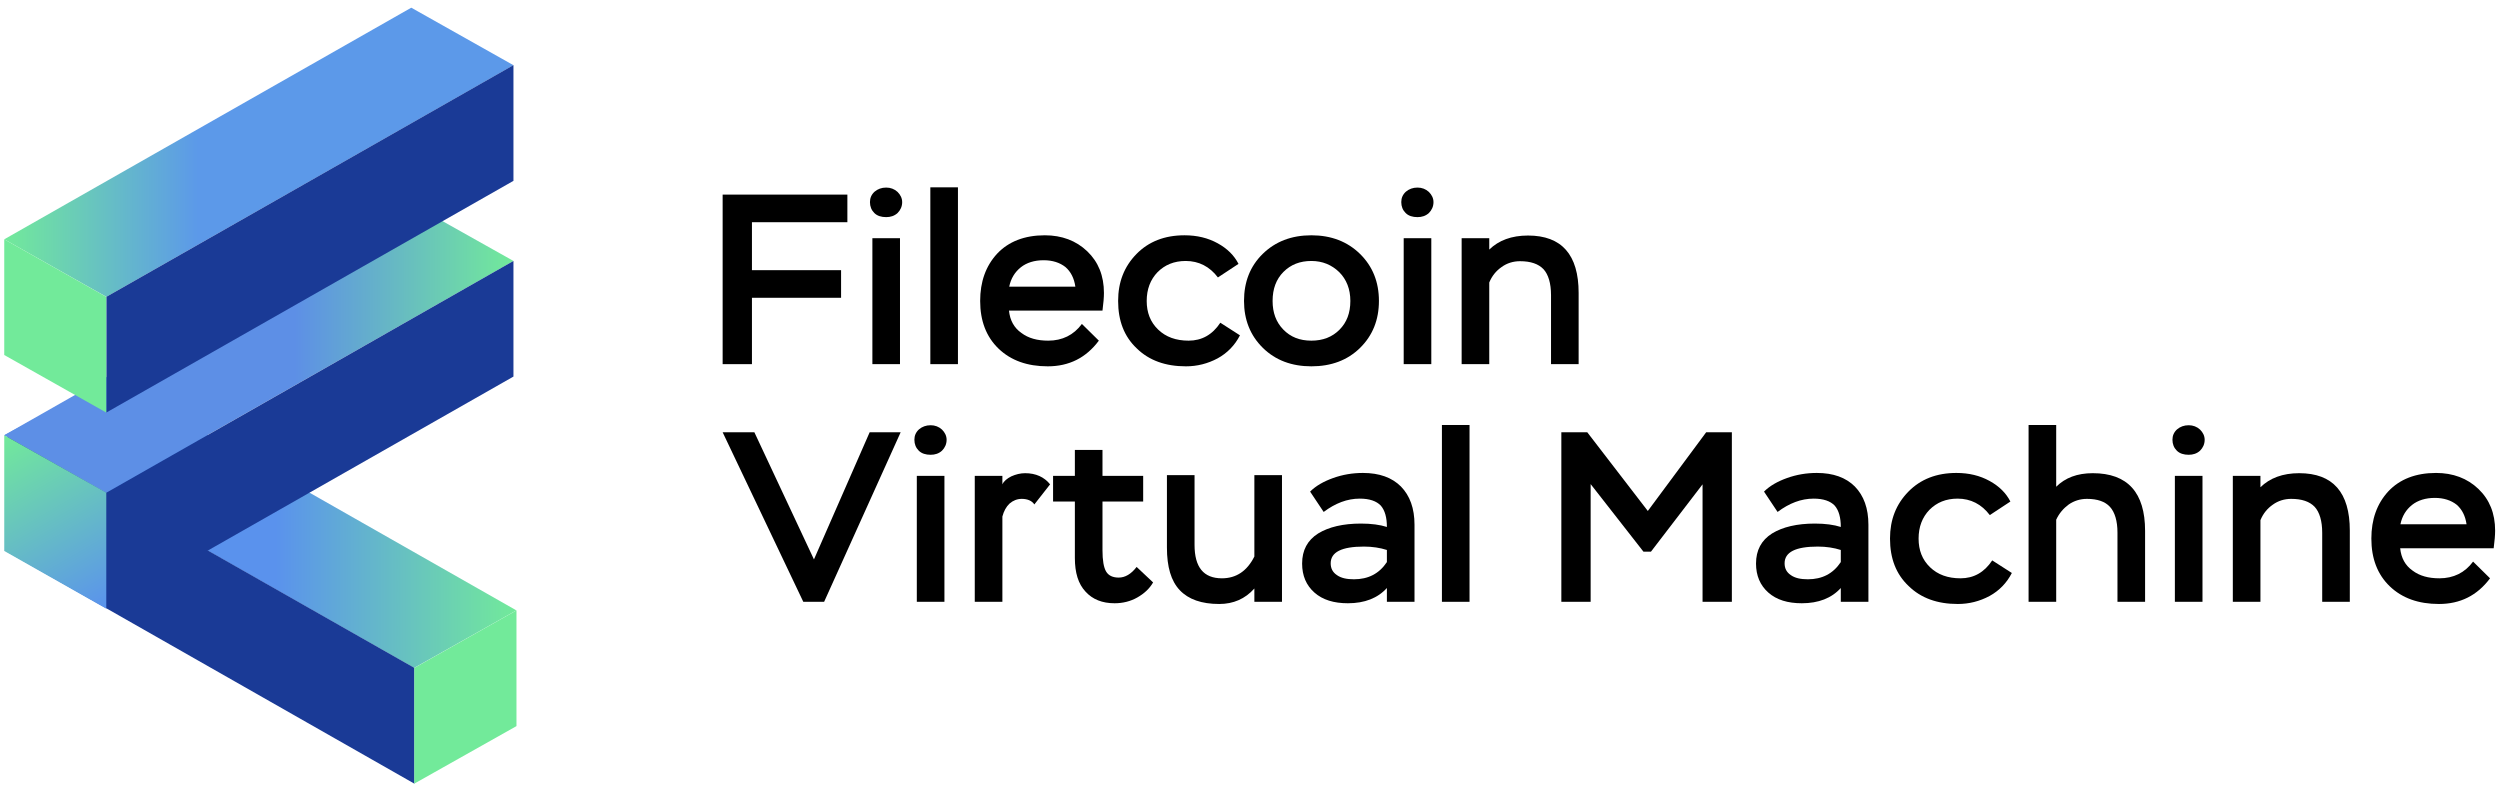
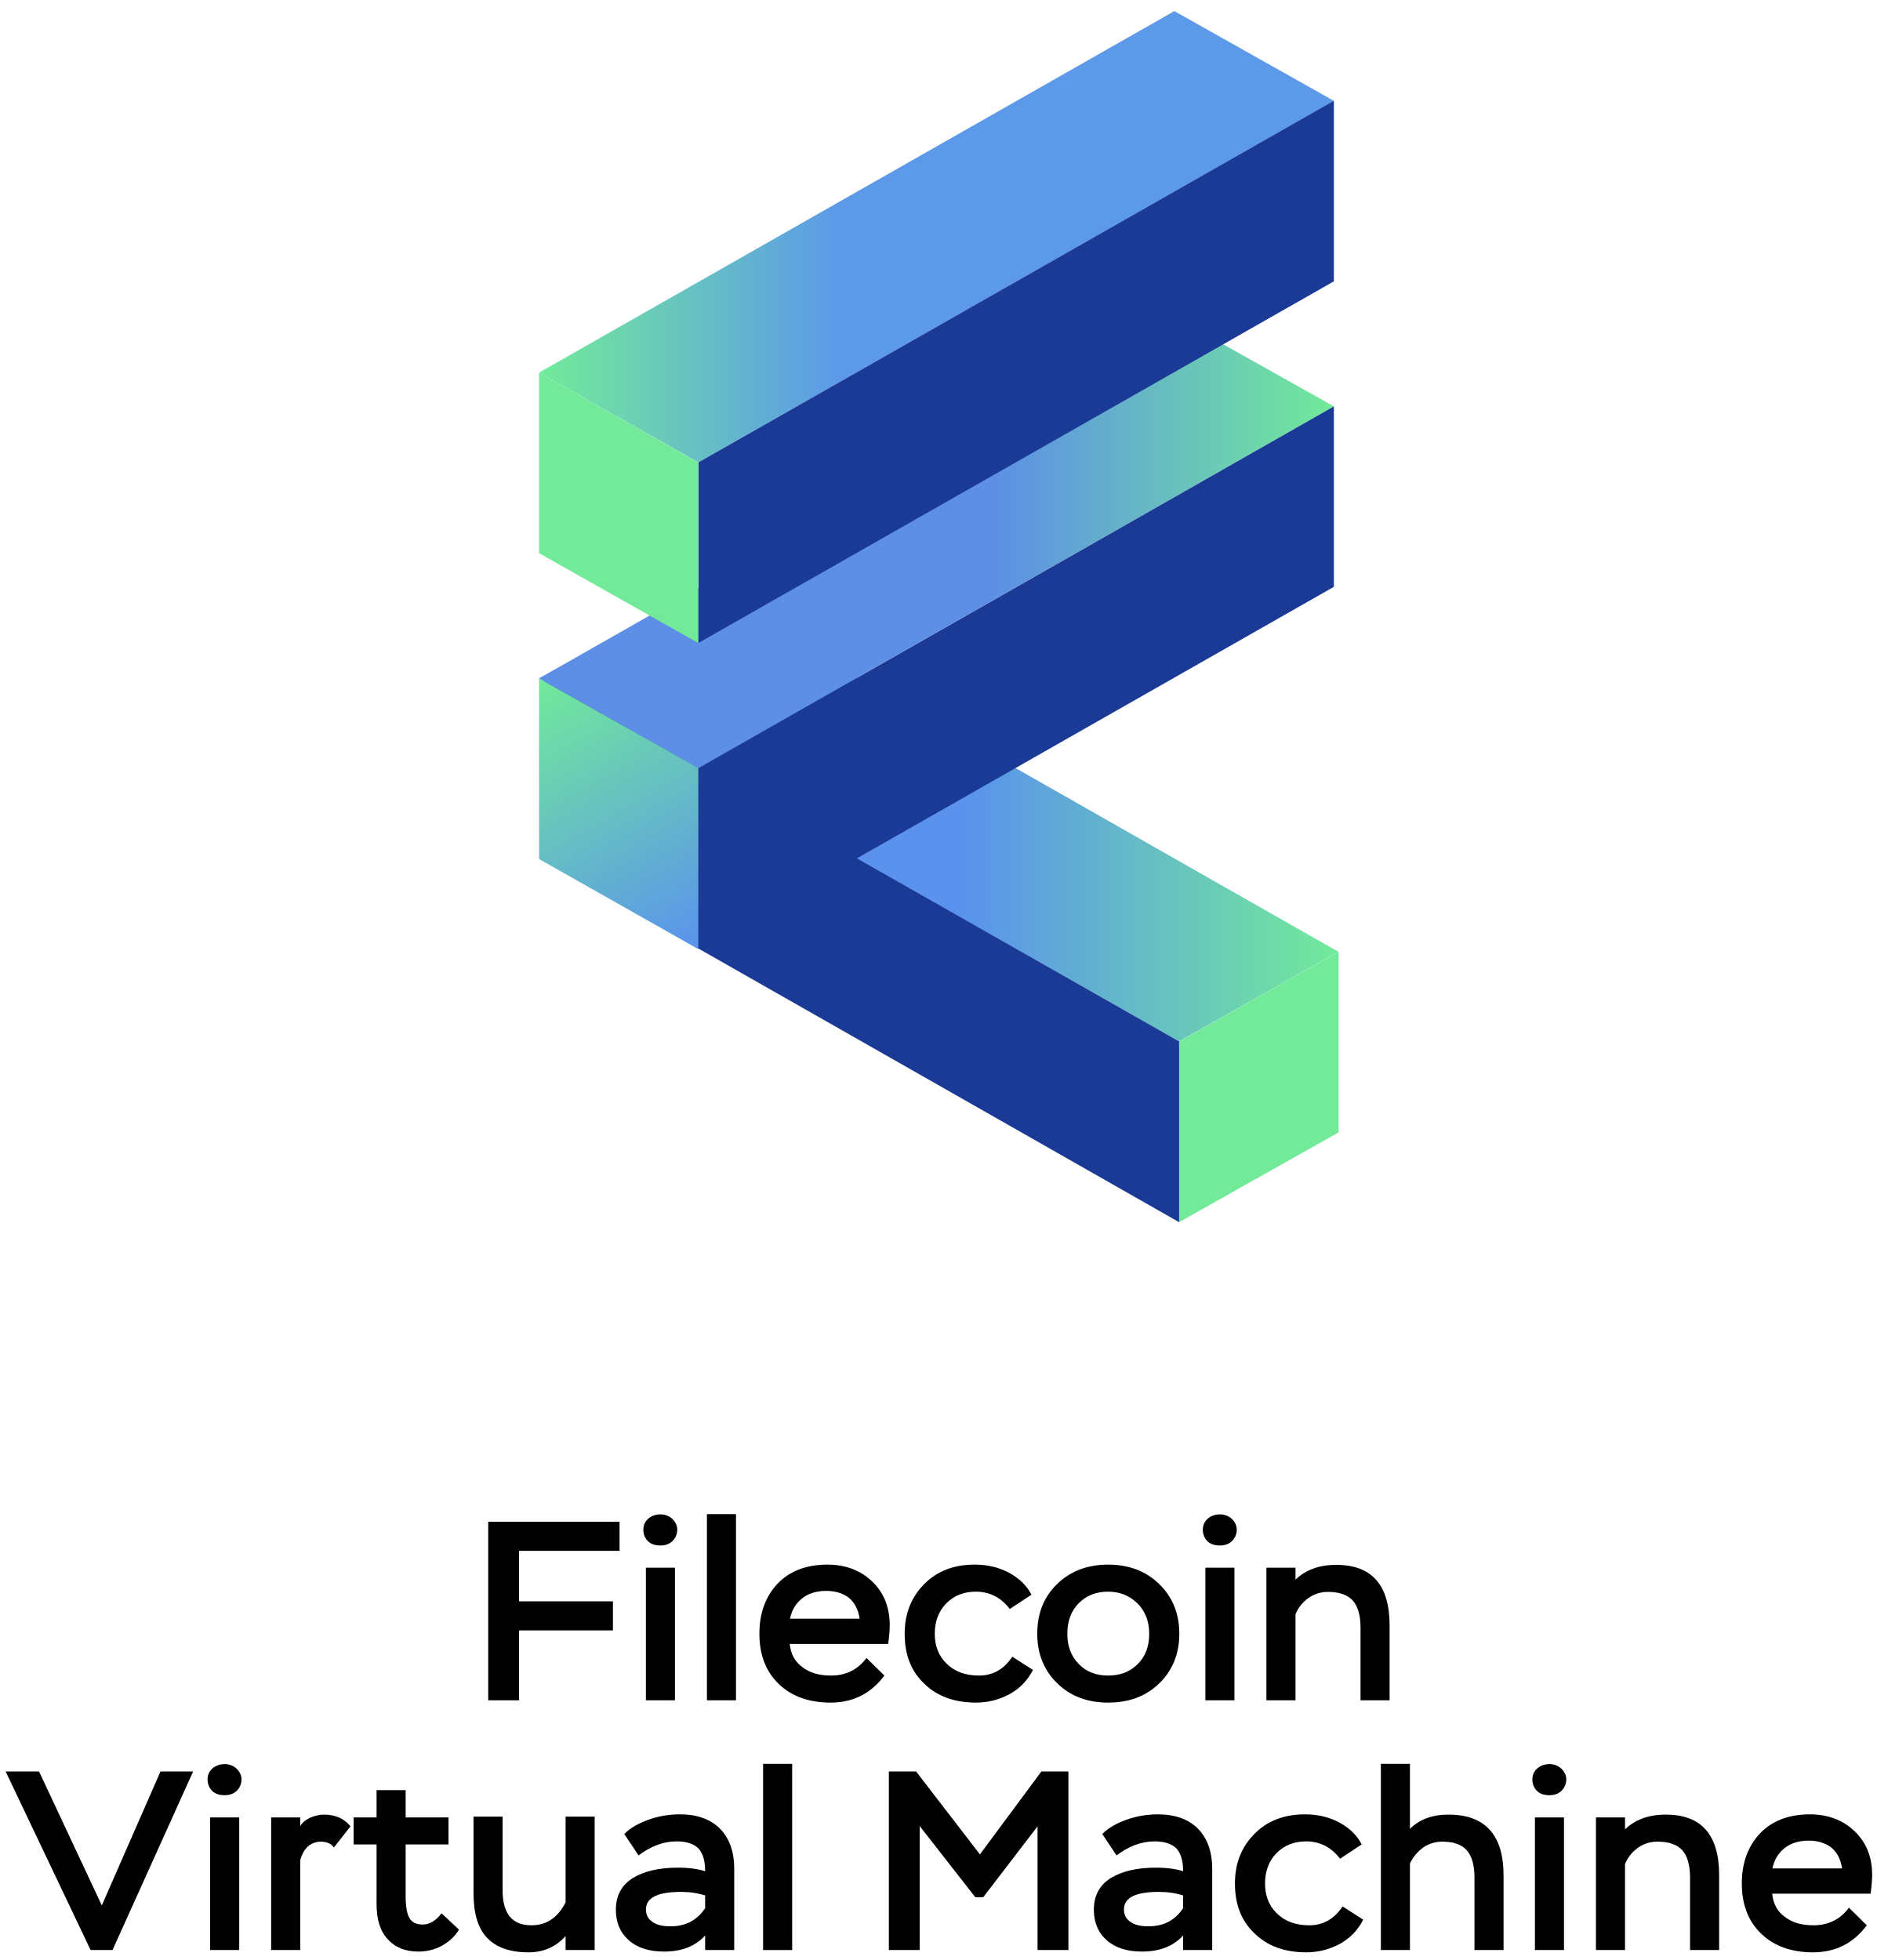
- <svg xmlns="http://www.w3.org/2000/svg" width="320" height="101" viewBox="0 0 320 101" fill="none">
-   <path d="M13.998 48.483L0.544 55.705L53.017 85.487L66.097 78.13L13.998 48.483Z" fill="url(#paint0_linear_149_113)" />
-   <path d="M26.981 70.677L13.927 63.229V63.242L0.938 55.846V70.657H0.957L53.03 100.304H53.049V85.493L26.981 70.677Z" fill="#1A3A96" />
-   <path d="M66.109 78.13L53.03 85.493V100.304L66.109 92.941V78.13Z" fill="#72EA9A" />
-   <path d="M52.649 26.064L65.722 33.402L13.61 63.055L0.544 55.711L52.649 26.064Z" fill="url(#paint1_linear_149_113)" />
-   <path d="M13.61 63.068V77.865L65.703 48.212H65.722V33.401L13.61 63.068Z" fill="#1A3A96" />
-   <path d="M0.544 55.711L13.604 63.055V77.911L0.544 70.521V55.711Z" fill="url(#paint2_linear_149_113)" />
-   <path d="M52.642 0.984L65.722 8.347L13.61 37.994L0.544 30.631L52.642 0.984Z" fill="url(#paint3_linear_149_113)" />
-   <path d="M65.703 8.347L13.61 37.994V52.805L65.703 23.158H65.722V8.347H65.703Z" fill="#1A3A96" />
-   <path d="M0.544 30.631L13.597 37.994V52.805L0.544 45.441V30.631Z" fill="#72EA9A" />
-   <path d="M115.285 55.329H111.317L104.186 71.606L96.559 55.329H92.498L102.822 77.031H105.488L115.285 55.329Z" fill="black" />
-   <path d="M117.352 77.031H120.887V60.909H117.352V77.031ZM117.042 56.29C117.042 56.848 117.228 57.313 117.6 57.685C117.972 58.057 118.499 58.212 119.12 58.212C119.678 58.212 120.174 58.057 120.577 57.685C120.949 57.313 121.166 56.848 121.166 56.29C121.166 55.794 120.949 55.36 120.577 54.988C120.174 54.616 119.678 54.43 119.12 54.43C118.53 54.43 118.034 54.616 117.631 54.957C117.228 55.329 117.042 55.763 117.042 56.29Z" fill="black" />
-   <path d="M124.77 77.031H128.305V66.118C128.491 65.405 128.801 64.847 129.235 64.444C129.669 64.072 130.196 63.855 130.785 63.855C131.529 63.855 132.087 64.103 132.397 64.568L134.412 61.995C133.668 61.064 132.583 60.568 131.219 60.568C130.599 60.568 130.01 60.723 129.452 60.971C128.894 61.25 128.491 61.591 128.305 61.995V60.909H124.77V77.031Z" fill="black" />
-   <path d="M134.793 64.196H137.583V71.419C137.583 73.311 138.017 74.737 138.947 75.729C139.847 76.721 141.087 77.217 142.668 77.217C143.722 77.217 144.714 76.969 145.582 76.473C146.45 75.977 147.132 75.357 147.597 74.551L145.489 72.567C144.776 73.497 144.001 73.931 143.195 73.931C142.451 73.931 141.893 73.683 141.583 73.156C141.273 72.629 141.118 71.73 141.118 70.427V64.196H146.326V60.909H141.118V57.592H137.583V60.909H134.793V64.196Z" fill="black" />
-   <path d="M164.094 60.816H160.559V71.234C159.629 73.094 158.234 74.024 156.405 74.024C154.049 74.024 152.902 72.598 152.902 69.745V60.816H149.367V70.086C149.367 72.567 149.894 74.365 151.01 75.543C152.127 76.721 153.801 77.31 156.064 77.31C157.862 77.31 159.381 76.659 160.559 75.326V77.031H164.094V60.816Z" fill="black" />
-   <path d="M169.43 65.529C170.919 64.413 172.438 63.824 174.05 63.824C175.29 63.824 176.189 64.134 176.747 64.723C177.274 65.343 177.522 66.242 177.522 67.451C176.654 67.172 175.538 67.017 174.205 67.017C171.911 67.017 170.081 67.451 168.717 68.288C167.353 69.156 166.671 70.427 166.671 72.133C166.671 73.683 167.198 74.923 168.252 75.853C169.306 76.783 170.732 77.217 172.531 77.217C174.67 77.217 176.344 76.566 177.522 75.264V77.031H181.057V67.172C181.057 65.064 180.468 63.452 179.32 62.273C178.173 61.126 176.561 60.537 174.453 60.537C173.12 60.537 171.849 60.754 170.639 61.188C169.43 61.622 168.438 62.181 167.694 62.925L169.43 65.529ZM173.306 74.148C172.376 74.148 171.663 73.993 171.136 73.621C170.577 73.249 170.329 72.753 170.329 72.102C170.329 70.675 171.725 69.962 174.577 69.962C175.662 69.962 176.654 70.117 177.522 70.396V71.947C176.53 73.435 175.135 74.148 173.306 74.148Z" fill="black" />
-   <path d="M184.566 77.031H188.1V54.399H184.566V77.031Z" fill="black" />
-   <path d="M199.852 77.031H203.603V61.964L210.362 70.613H211.323L217.927 61.995V77.031H221.678V55.329H218.392L210.92 65.405L203.169 55.329H199.852V77.031Z" fill="black" />
-   <path d="M227.53 65.529C229.018 64.413 230.538 63.824 232.15 63.824C233.39 63.824 234.289 64.134 234.847 64.723C235.374 65.343 235.622 66.242 235.622 67.451C234.754 67.172 233.638 67.017 232.305 67.017C230.011 67.017 228.181 67.451 226.817 68.288C225.453 69.156 224.771 70.427 224.771 72.133C224.771 73.683 225.298 74.923 226.352 75.853C227.406 76.783 228.832 77.217 230.631 77.217C232.77 77.217 234.444 76.566 235.622 75.264V77.031H239.157V67.172C239.157 65.064 238.568 63.452 237.42 62.273C236.273 61.126 234.661 60.537 232.553 60.537C231.22 60.537 229.949 60.754 228.739 61.188C227.53 61.622 226.538 62.181 225.794 62.925L227.53 65.529ZM231.406 74.148C230.476 74.148 229.763 73.993 229.236 73.621C228.677 73.249 228.429 72.753 228.429 72.102C228.429 70.675 229.825 69.962 232.677 69.962C233.762 69.962 234.754 70.117 235.622 70.396V71.947C234.63 73.435 233.235 74.148 231.406 74.148Z" fill="black" />
-   <path d="M255.005 71.73C253.982 73.28 252.618 74.024 250.943 74.024C249.331 74.024 248.029 73.559 247.037 72.598C246.045 71.637 245.58 70.427 245.58 68.939C245.58 67.451 246.045 66.211 246.975 65.25C247.905 64.32 249.083 63.824 250.571 63.824C252.246 63.824 253.641 64.537 254.695 65.932L257.33 64.196C256.772 63.111 255.904 62.242 254.664 61.56C253.424 60.878 252.029 60.537 250.416 60.537C247.874 60.537 245.828 61.343 244.278 62.925C242.697 64.537 241.921 66.521 241.921 68.939C241.921 71.481 242.697 73.497 244.309 75.016C245.89 76.566 247.998 77.31 250.602 77.31C252.029 77.31 253.393 76.969 254.664 76.287C255.904 75.605 256.865 74.613 257.516 73.342L255.005 71.73Z" fill="black" />
-   <path d="M259.658 77.031H263.193V66.521C263.565 65.715 264.123 65.064 264.805 64.568C265.487 64.103 266.262 63.855 267.13 63.855C268.463 63.855 269.455 64.196 270.075 64.878C270.695 65.56 271.036 66.676 271.036 68.164V77.031H274.571V67.947C274.571 63.049 272.339 60.568 267.874 60.568C265.89 60.568 264.34 61.157 263.193 62.304V54.399H259.658V77.031Z" fill="black" />
-   <path d="M278.384 77.031H281.918V60.909H278.384V77.031ZM278.074 56.29C278.074 56.848 278.26 57.313 278.632 57.685C279.004 58.057 279.531 58.212 280.151 58.212C280.709 58.212 281.205 58.057 281.608 57.685C281.98 57.313 282.197 56.848 282.197 56.29C282.197 55.794 281.98 55.36 281.608 54.988C281.205 54.616 280.709 54.43 280.151 54.43C279.562 54.43 279.066 54.616 278.663 54.957C278.26 55.329 278.074 55.763 278.074 56.29Z" fill="black" />
-   <path d="M285.802 77.031H289.336V66.583C289.677 65.746 290.204 65.095 290.917 64.599C291.599 64.103 292.405 63.855 293.273 63.855C294.638 63.855 295.63 64.196 296.281 64.878C296.901 65.56 297.242 66.676 297.242 68.195V77.031H300.776V67.916C300.776 63.018 298.606 60.568 294.296 60.568C292.188 60.568 290.545 61.188 289.336 62.367V60.909H285.802V77.031Z" fill="black" />
-   <path d="M316.555 71.885C315.501 73.311 314.044 74.024 312.246 74.024C310.85 74.024 309.703 73.714 308.804 73.032C307.874 72.381 307.347 71.419 307.223 70.179H319.19C319.314 69.218 319.376 68.474 319.376 67.916C319.376 65.715 318.663 63.948 317.237 62.584C315.811 61.219 313.982 60.537 311.811 60.537C309.207 60.537 307.161 61.343 305.704 62.894C304.247 64.475 303.534 66.49 303.534 68.939C303.534 71.481 304.309 73.528 305.89 75.047C307.471 76.566 309.579 77.31 312.184 77.31C314.912 77.31 317.082 76.225 318.725 74.024L316.555 71.885ZM311.656 63.731C312.804 63.731 313.734 64.041 314.447 64.599C315.129 65.188 315.563 66.025 315.718 67.11H307.254C307.471 66.056 307.967 65.25 308.742 64.63C309.486 64.041 310.478 63.731 311.656 63.731Z" fill="black" />
-   <path d="M92.498 46.611H96.249V38.116H107.658V34.582H96.249V28.443H108.464V24.909H92.498V46.611Z" fill="black" />
-   <path d="M111.665 46.611H115.199V30.489H111.665V46.611ZM111.355 25.87C111.355 26.428 111.541 26.893 111.913 27.265C112.285 27.637 112.812 27.792 113.432 27.792C113.99 27.792 114.486 27.637 114.889 27.265C115.261 26.893 115.478 26.428 115.478 25.87C115.478 25.374 115.261 24.939 114.889 24.567C114.486 24.195 113.99 24.009 113.432 24.009C112.843 24.009 112.347 24.195 111.944 24.537C111.541 24.909 111.355 25.343 111.355 25.87Z" fill="black" />
-   <path d="M119.083 46.611H122.617V23.978H119.083V46.611Z" fill="black" />
-   <path d="M138.482 41.464C137.428 42.891 135.971 43.604 134.173 43.604C132.778 43.604 131.631 43.294 130.732 42.611C129.801 41.96 129.274 40.999 129.15 39.759H141.118C141.242 38.798 141.304 38.054 141.304 37.496C141.304 35.295 140.591 33.528 139.164 32.163C137.738 30.799 135.909 30.117 133.739 30.117C131.135 30.117 129.088 30.923 127.631 32.473C126.174 34.055 125.461 36.07 125.461 38.519C125.461 41.061 126.236 43.108 127.817 44.627C129.398 46.146 131.507 46.89 134.111 46.89C136.839 46.89 139.009 45.805 140.653 43.604L138.482 41.464ZM133.584 33.31C134.731 33.31 135.661 33.62 136.374 34.179C137.056 34.768 137.49 35.605 137.645 36.69H129.181C129.398 35.636 129.894 34.83 130.669 34.21C131.414 33.62 132.406 33.31 133.584 33.31Z" fill="black" />
-   <path d="M156.203 41.309C155.18 42.859 153.816 43.604 152.142 43.604C150.529 43.604 149.227 43.139 148.235 42.178C147.243 41.216 146.778 40.007 146.778 38.519C146.778 37.031 147.243 35.791 148.173 34.83C149.103 33.9 150.281 33.404 151.77 33.404C153.444 33.404 154.839 34.117 155.893 35.512L158.528 33.776C157.97 32.69 157.102 31.822 155.862 31.14C154.622 30.458 153.227 30.117 151.614 30.117C149.072 30.117 147.026 30.923 145.476 32.504C143.895 34.117 143.12 36.101 143.12 38.519C143.12 41.061 143.895 43.077 145.507 44.596C147.088 46.146 149.196 46.89 151.801 46.89C153.227 46.89 154.591 46.549 155.862 45.867C157.102 45.185 158.063 44.193 158.714 42.922L156.203 41.309Z" fill="black" />
-   <path d="M159.234 38.519C159.234 40.937 160.04 42.953 161.652 44.534C163.265 46.115 165.342 46.89 167.853 46.89C170.395 46.89 172.473 46.115 174.085 44.534C175.697 42.953 176.503 40.937 176.503 38.519C176.503 36.101 175.697 34.086 174.085 32.504C172.473 30.923 170.395 30.117 167.853 30.117C165.311 30.117 163.234 30.923 161.621 32.504C160.009 34.086 159.234 36.101 159.234 38.519ZM162.892 38.519C162.892 36.969 163.358 35.729 164.288 34.799C165.218 33.868 166.396 33.404 167.853 33.404C169.279 33.404 170.457 33.9 171.418 34.83C172.349 35.76 172.845 37 172.845 38.519C172.845 40.069 172.38 41.278 171.449 42.209C170.519 43.139 169.341 43.604 167.853 43.604C166.365 43.604 165.187 43.139 164.257 42.178C163.327 41.216 162.892 40.007 162.892 38.519Z" fill="black" />
-   <path d="M179.673 46.611H183.207V30.489H179.673V46.611ZM179.363 25.87C179.363 26.428 179.549 26.893 179.921 27.265C180.293 27.637 180.82 27.792 181.44 27.792C181.998 27.792 182.494 27.637 182.897 27.265C183.269 26.893 183.486 26.428 183.486 25.87C183.486 25.374 183.269 24.939 182.897 24.567C182.494 24.195 181.998 24.009 181.44 24.009C180.851 24.009 180.355 24.195 179.952 24.537C179.549 24.909 179.363 25.343 179.363 25.87Z" fill="black" />
-   <path d="M187.09 46.611H190.625V36.163C190.966 35.326 191.493 34.675 192.206 34.179C192.888 33.682 193.694 33.434 194.562 33.434C195.926 33.434 196.919 33.776 197.57 34.458C198.19 35.14 198.531 36.256 198.531 37.775V46.611H202.065V37.496C202.065 32.597 199.895 30.148 195.585 30.148C193.477 30.148 191.834 30.768 190.625 31.946V30.489H187.09V46.611Z" fill="black" />
+ <svg xmlns="http://www.w3.org/2000/svg" width="158" height="165" viewBox="0 0 158 165" fill="none">
+   <path d="M59.188 49.693L45.377 57.106L99.242 87.678L112.668 80.126L59.188 49.693Z" fill="url(#paint0_linear_149_158)" />
+   <path d="M72.515 72.475L59.115 64.83V64.843L45.782 57.251V72.455H45.802L99.255 102.888H99.275V87.684L72.515 72.475Z" fill="#1A3A96" />
+   <path d="M112.681 80.126L99.255 87.685V102.888L112.681 95.329V80.126Z" fill="#72EA9A" />
+   <path d="M98.864 26.679L112.284 34.211L58.79 64.651L45.377 57.112L98.864 26.679Z" fill="url(#paint1_linear_149_158)" />
+   <path d="M58.79 64.664V79.854L112.264 49.414H112.284V34.211L58.79 64.664Z" fill="#1A3A96" />
+   <path d="M45.377 57.112L58.784 64.651V79.901L45.377 72.316V57.112Z" fill="url(#paint2_linear_149_158)" />
+   <path d="M98.857 0.934L112.284 8.492L58.79 38.925L45.377 31.367L98.857 0.934Z" fill="url(#paint3_linear_149_158)" />
+   <path d="M112.264 8.492L58.79 38.925V54.129L112.264 23.696H112.284V8.492H112.264Z" fill="#1A3A96" />
+   <path d="M45.377 31.367L58.777 38.926V54.129L45.377 46.57V31.367Z" fill="#72EA9A" />
+   <path d="M16.257 149.131H13.509L8.57 160.404L3.288 149.131H0.476L7.626 164.161H9.472L16.257 149.131Z" fill="black" />
+   <path d="M17.689 164.161H20.136V152.996H17.689V164.161ZM17.474 149.797C17.474 150.184 17.603 150.506 17.86 150.763C18.118 151.021 18.483 151.128 18.912 151.128C19.299 151.128 19.642 151.021 19.922 150.763C20.179 150.506 20.329 150.184 20.329 149.797C20.329 149.454 20.179 149.153 19.922 148.895C19.642 148.638 19.299 148.509 18.912 148.509C18.504 148.509 18.161 148.638 17.882 148.874C17.603 149.131 17.474 149.432 17.474 149.797Z" fill="black" />
+   <path d="M22.826 164.161H25.273V156.603C25.402 156.109 25.617 155.723 25.917 155.444C26.218 155.186 26.583 155.036 26.991 155.036C27.506 155.036 27.893 155.208 28.107 155.53L29.503 153.748C28.988 153.104 28.236 152.76 27.291 152.76C26.862 152.76 26.454 152.867 26.068 153.039C25.681 153.232 25.402 153.469 25.273 153.748V152.996H22.826V164.161Z" fill="black" />
+   <path d="M29.767 155.272H31.699V160.275C31.699 161.585 32 162.572 32.644 163.259C33.266 163.946 34.125 164.29 35.22 164.29C35.95 164.29 36.637 164.118 37.239 163.775C37.84 163.431 38.312 163.002 38.634 162.443L37.174 161.069C36.68 161.713 36.144 162.014 35.585 162.014C35.07 162.014 34.684 161.842 34.469 161.477C34.254 161.112 34.147 160.489 34.147 159.588V155.272H37.754V152.996H34.147V150.699H31.699V152.996H29.767V155.272Z" fill="black" />
+   <path d="M50.058 152.932H47.611V160.146C46.967 161.434 46.001 162.078 44.734 162.078C43.102 162.078 42.307 161.091 42.307 159.115V152.932H39.86V159.352C39.86 161.069 40.225 162.315 40.998 163.13C41.771 163.946 42.93 164.354 44.498 164.354C45.743 164.354 46.795 163.903 47.611 162.98V164.161H50.058V152.932Z" fill="black" />
+   <path d="M53.754 156.195C54.785 155.422 55.837 155.014 56.953 155.014C57.812 155.014 58.435 155.229 58.821 155.637C59.186 156.067 59.358 156.689 59.358 157.527C58.757 157.333 57.984 157.226 57.061 157.226C55.472 157.226 54.205 157.527 53.26 158.106C52.316 158.707 51.843 159.588 51.843 160.769C51.843 161.842 52.208 162.701 52.938 163.345C53.668 163.989 54.656 164.29 55.901 164.29C57.383 164.29 58.542 163.839 59.358 162.937V164.161H61.806V157.333C61.806 155.873 61.398 154.757 60.603 153.941C59.809 153.146 58.692 152.739 57.232 152.739C56.309 152.739 55.429 152.889 54.592 153.189C53.754 153.49 53.067 153.876 52.552 154.392L53.754 156.195ZM56.438 162.164C55.794 162.164 55.3 162.057 54.935 161.799C54.548 161.542 54.377 161.198 54.377 160.747C54.377 159.759 55.343 159.266 57.318 159.266C58.07 159.266 58.757 159.373 59.358 159.566V160.64C58.671 161.67 57.705 162.164 56.438 162.164Z" fill="black" />
+   <path d="M64.236 164.161H66.683V148.487H64.236V164.161Z" fill="black" />
+   <path d="M74.822 164.161H77.42V153.726L82.101 159.717H82.766L87.34 153.748V164.161H89.937V149.131H87.662L82.487 156.109L77.119 149.131H74.822V164.161Z" fill="black" />
+   <path d="M93.99 156.195C95.021 155.422 96.073 155.014 97.189 155.014C98.048 155.014 98.671 155.229 99.057 155.637C99.422 156.067 99.594 156.689 99.594 157.527C98.993 157.333 98.22 157.226 97.297 157.226C95.708 157.226 94.441 157.527 93.496 158.106C92.552 158.707 92.079 159.588 92.079 160.769C92.079 161.842 92.444 162.701 93.174 163.345C93.904 163.989 94.892 164.29 96.137 164.29C97.619 164.29 98.778 163.839 99.594 162.937V164.161H102.042V157.333C102.042 155.873 101.634 154.757 100.839 153.941C100.045 153.146 98.928 152.739 97.468 152.739C96.545 152.739 95.665 152.889 94.827 153.189C93.99 153.49 93.303 153.876 92.788 154.392L93.99 156.195ZM96.674 162.164C96.03 162.164 95.536 162.057 95.171 161.799C94.784 161.542 94.613 161.198 94.613 160.747C94.613 159.759 95.579 159.266 97.554 159.266C98.306 159.266 98.993 159.373 99.594 159.566V160.64C98.907 161.67 97.941 162.164 96.674 162.164Z" fill="black" />
+   <path d="M113.017 160.489C112.309 161.563 111.364 162.078 110.204 162.078C109.088 162.078 108.186 161.756 107.499 161.091C106.812 160.425 106.49 159.588 106.49 158.557C106.49 157.527 106.812 156.668 107.456 156.002C108.1 155.358 108.916 155.014 109.947 155.014C111.106 155.014 112.072 155.508 112.802 156.474L114.627 155.272C114.241 154.521 113.64 153.919 112.781 153.447C111.922 152.975 110.956 152.739 109.839 152.739C108.079 152.739 106.662 153.297 105.588 154.392C104.493 155.508 103.956 156.882 103.956 158.557C103.956 160.318 104.493 161.713 105.61 162.765C106.705 163.839 108.165 164.354 109.968 164.354C110.956 164.354 111.901 164.118 112.781 163.646C113.64 163.173 114.305 162.486 114.756 161.606L113.017 160.489Z" fill="black" />
+   <path d="M116.24 164.161H118.687V156.882C118.945 156.324 119.331 155.873 119.804 155.53C120.276 155.208 120.813 155.036 121.414 155.036C122.337 155.036 123.024 155.272 123.454 155.744C123.883 156.217 124.119 156.99 124.119 158.02V164.161H126.567V157.87C126.567 154.478 125.021 152.76 121.929 152.76C120.555 152.76 119.482 153.168 118.687 153.962V148.487H116.24V164.161Z" fill="black" />
+   <path d="M129.208 164.161H131.655V152.996H129.208V164.161ZM128.993 149.797C128.993 150.184 129.122 150.506 129.379 150.763C129.637 151.021 130.002 151.128 130.431 151.128C130.818 151.128 131.161 151.021 131.44 150.763C131.698 150.506 131.848 150.184 131.848 149.797C131.848 149.454 131.698 149.153 131.44 148.895C131.161 148.638 130.818 148.509 130.431 148.509C130.023 148.509 129.68 148.638 129.401 148.874C129.122 149.131 128.993 149.432 128.993 149.797Z" fill="black" />
+   <path d="M134.345 164.161H136.792V156.925C137.028 156.346 137.393 155.895 137.887 155.551C138.36 155.208 138.918 155.036 139.519 155.036C140.464 155.036 141.151 155.272 141.602 155.744C142.031 156.217 142.267 156.99 142.267 158.042V164.161H144.715V157.849C144.715 154.456 143.212 152.76 140.228 152.76C138.768 152.76 137.63 153.189 136.792 154.005V152.996H134.345V164.161Z" fill="black" />
+   <path d="M155.642 160.597C154.912 161.585 153.903 162.078 152.658 162.078C151.692 162.078 150.897 161.864 150.275 161.391C149.63 160.94 149.265 160.275 149.18 159.416H157.467C157.553 158.75 157.596 158.235 157.596 157.849C157.596 156.324 157.102 155.1 156.115 154.156C155.127 153.211 153.86 152.739 152.357 152.739C150.554 152.739 149.137 153.297 148.128 154.37C147.118 155.465 146.625 156.861 146.625 158.557C146.625 160.318 147.161 161.735 148.256 162.787C149.351 163.839 150.811 164.354 152.615 164.354C154.504 164.354 156.007 163.603 157.145 162.078L155.642 160.597ZM152.25 154.95C153.044 154.95 153.688 155.165 154.182 155.551C154.655 155.959 154.955 156.539 155.063 157.29H149.201C149.351 156.56 149.695 156.002 150.232 155.573C150.747 155.165 151.434 154.95 152.25 154.95Z" fill="black" />
+   <path d="M41.097 143.137H43.695V137.254H51.596V134.807H43.695V130.555H52.154V128.108H41.097V143.137Z" fill="black" />
+   <path d="M54.371 143.137H56.818V131.973H54.371V143.137ZM54.156 128.773C54.156 129.16 54.285 129.482 54.542 129.74C54.8 129.997 55.165 130.105 55.594 130.105C55.981 130.105 56.325 129.997 56.604 129.74C56.861 129.482 57.011 129.16 57.011 128.773C57.011 128.43 56.861 128.129 56.604 127.872C56.325 127.614 55.981 127.485 55.594 127.485C55.187 127.485 54.843 127.614 54.564 127.85C54.285 128.108 54.156 128.408 54.156 128.773Z" fill="black" />
+   <path d="M59.508 143.137H61.955V127.464H59.508V143.137Z" fill="black" />
+   <path d="M72.942 139.573C72.213 140.561 71.203 141.055 69.958 141.055C68.992 141.055 68.198 140.84 67.575 140.368C66.931 139.917 66.566 139.251 66.48 138.392H74.768C74.853 137.727 74.896 137.211 74.896 136.825C74.896 135.3 74.403 134.077 73.415 133.132C72.427 132.187 71.16 131.715 69.657 131.715C67.854 131.715 66.437 132.273 65.428 133.347C64.419 134.442 63.925 135.837 63.925 137.533C63.925 139.294 64.462 140.711 65.557 141.763C66.652 142.815 68.112 143.331 69.915 143.331C71.805 143.331 73.308 142.579 74.445 141.055L72.942 139.573ZM69.55 133.926C70.345 133.926 70.989 134.141 71.483 134.528C71.955 134.935 72.255 135.515 72.363 136.267H66.501C66.652 135.537 66.995 134.978 67.532 134.549C68.047 134.141 68.734 133.926 69.55 133.926Z" fill="black" />
+   <path d="M85.215 139.466C84.506 140.539 83.561 141.055 82.402 141.055C81.285 141.055 80.384 140.733 79.697 140.067C79.01 139.401 78.688 138.564 78.688 137.533C78.688 136.503 79.01 135.644 79.654 134.978C80.298 134.334 81.114 133.991 82.144 133.991C83.304 133.991 84.27 134.485 85 135.451L86.825 134.248C86.438 133.497 85.837 132.896 84.978 132.423C84.12 131.951 83.153 131.715 82.037 131.715C80.276 131.715 78.859 132.273 77.786 133.368C76.691 134.485 76.154 135.859 76.154 137.533C76.154 139.294 76.691 140.69 77.807 141.742C78.902 142.815 80.362 143.331 82.166 143.331C83.153 143.331 84.098 143.094 84.978 142.622C85.837 142.15 86.503 141.463 86.954 140.582L85.215 139.466Z" fill="black" />
+   <path d="M87.314 137.533C87.314 139.208 87.872 140.604 88.988 141.699C90.105 142.794 91.543 143.331 93.283 143.331C95.043 143.331 96.482 142.794 97.598 141.699C98.715 140.604 99.273 139.208 99.273 137.533C99.273 135.859 98.715 134.463 97.598 133.368C96.482 132.273 95.043 131.715 93.283 131.715C91.522 131.715 90.083 132.273 88.967 133.368C87.85 134.463 87.314 135.859 87.314 137.533ZM89.847 137.533C89.847 136.46 90.169 135.601 90.814 134.957C91.458 134.313 92.273 133.991 93.283 133.991C94.27 133.991 95.086 134.334 95.752 134.978C96.396 135.623 96.739 136.481 96.739 137.533C96.739 138.607 96.417 139.444 95.773 140.088C95.129 140.733 94.313 141.055 93.283 141.055C92.252 141.055 91.436 140.733 90.792 140.067C90.148 139.401 89.847 138.564 89.847 137.533Z" fill="black" />
+   <path d="M101.468 143.137H103.916V131.973H101.468V143.137ZM101.253 128.773C101.253 129.16 101.382 129.482 101.64 129.74C101.897 129.997 102.262 130.105 102.692 130.105C103.078 130.105 103.422 129.997 103.701 129.74C103.959 129.482 104.109 129.16 104.109 128.773C104.109 128.43 103.959 128.129 103.701 127.872C103.422 127.614 103.078 127.485 102.692 127.485C102.284 127.485 101.94 127.614 101.661 127.85C101.382 128.108 101.253 128.408 101.253 128.773Z" fill="black" />
+   <path d="M106.605 143.137H109.053V135.902C109.289 135.322 109.654 134.871 110.148 134.528C110.62 134.184 111.178 134.012 111.78 134.012C112.724 134.012 113.411 134.248 113.862 134.721C114.292 135.193 114.528 135.966 114.528 137.018V143.137H116.975V136.825C116.975 133.433 115.472 131.736 112.488 131.736C111.028 131.736 109.89 132.166 109.053 132.982V131.973H106.605V143.137Z" fill="black" />
  <defs>
-     <linearGradient id="paint0_linear_149_113" x1="0.557" y1="66.982" x2="66.109" y2="66.982" gradientUnits="userSpaceOnUse">
+     <linearGradient id="paint0_linear_149_158" x1="45.391" y1="68.682" x2="112.681" y2="68.682" gradientUnits="userSpaceOnUse">
      <stop offset="0.53" stop-color="#5A92ED" />
      <stop offset="1" stop-color="#72EA9A" />
    </linearGradient>
-     <linearGradient id="paint1_linear_149_113" x1="65.722" y1="44.563" x2="0.557" y2="44.563" gradientUnits="userSpaceOnUse">
+     <linearGradient id="paint1_linear_149_158" x1="112.284" y1="45.669" x2="45.391" y2="45.669" gradientUnits="userSpaceOnUse">
      <stop stop-color="#72EA9A" />
      <stop offset="0.43" stop-color="#5D8FE6" />
    </linearGradient>
-     <linearGradient id="paint2_linear_149_113" x1="13.52" y1="77.936" x2="0.647" y2="55.653" gradientUnits="userSpaceOnUse">
+     <linearGradient id="paint2_linear_149_158" x1="58.697" y1="79.927" x2="45.483" y2="57.053" gradientUnits="userSpaceOnUse">
      <stop stop-color="#5A92ED" />
      <stop offset="1" stop-color="#72EA9A" />
    </linearGradient>
-     <linearGradient id="paint3_linear_149_113" x1="65.722" y1="19.489" x2="0.557" y2="19.489" gradientUnits="userSpaceOnUse">
+     <linearGradient id="paint3_linear_149_158" x1="112.284" y1="19.93" x2="45.391" y2="19.93" gradientUnits="userSpaceOnUse">
      <stop offset="0.62" stop-color="#5C99E9" />
      <stop offset="1" stop-color="#72EA9A" />
    </linearGradient>
  </defs>
</svg>
